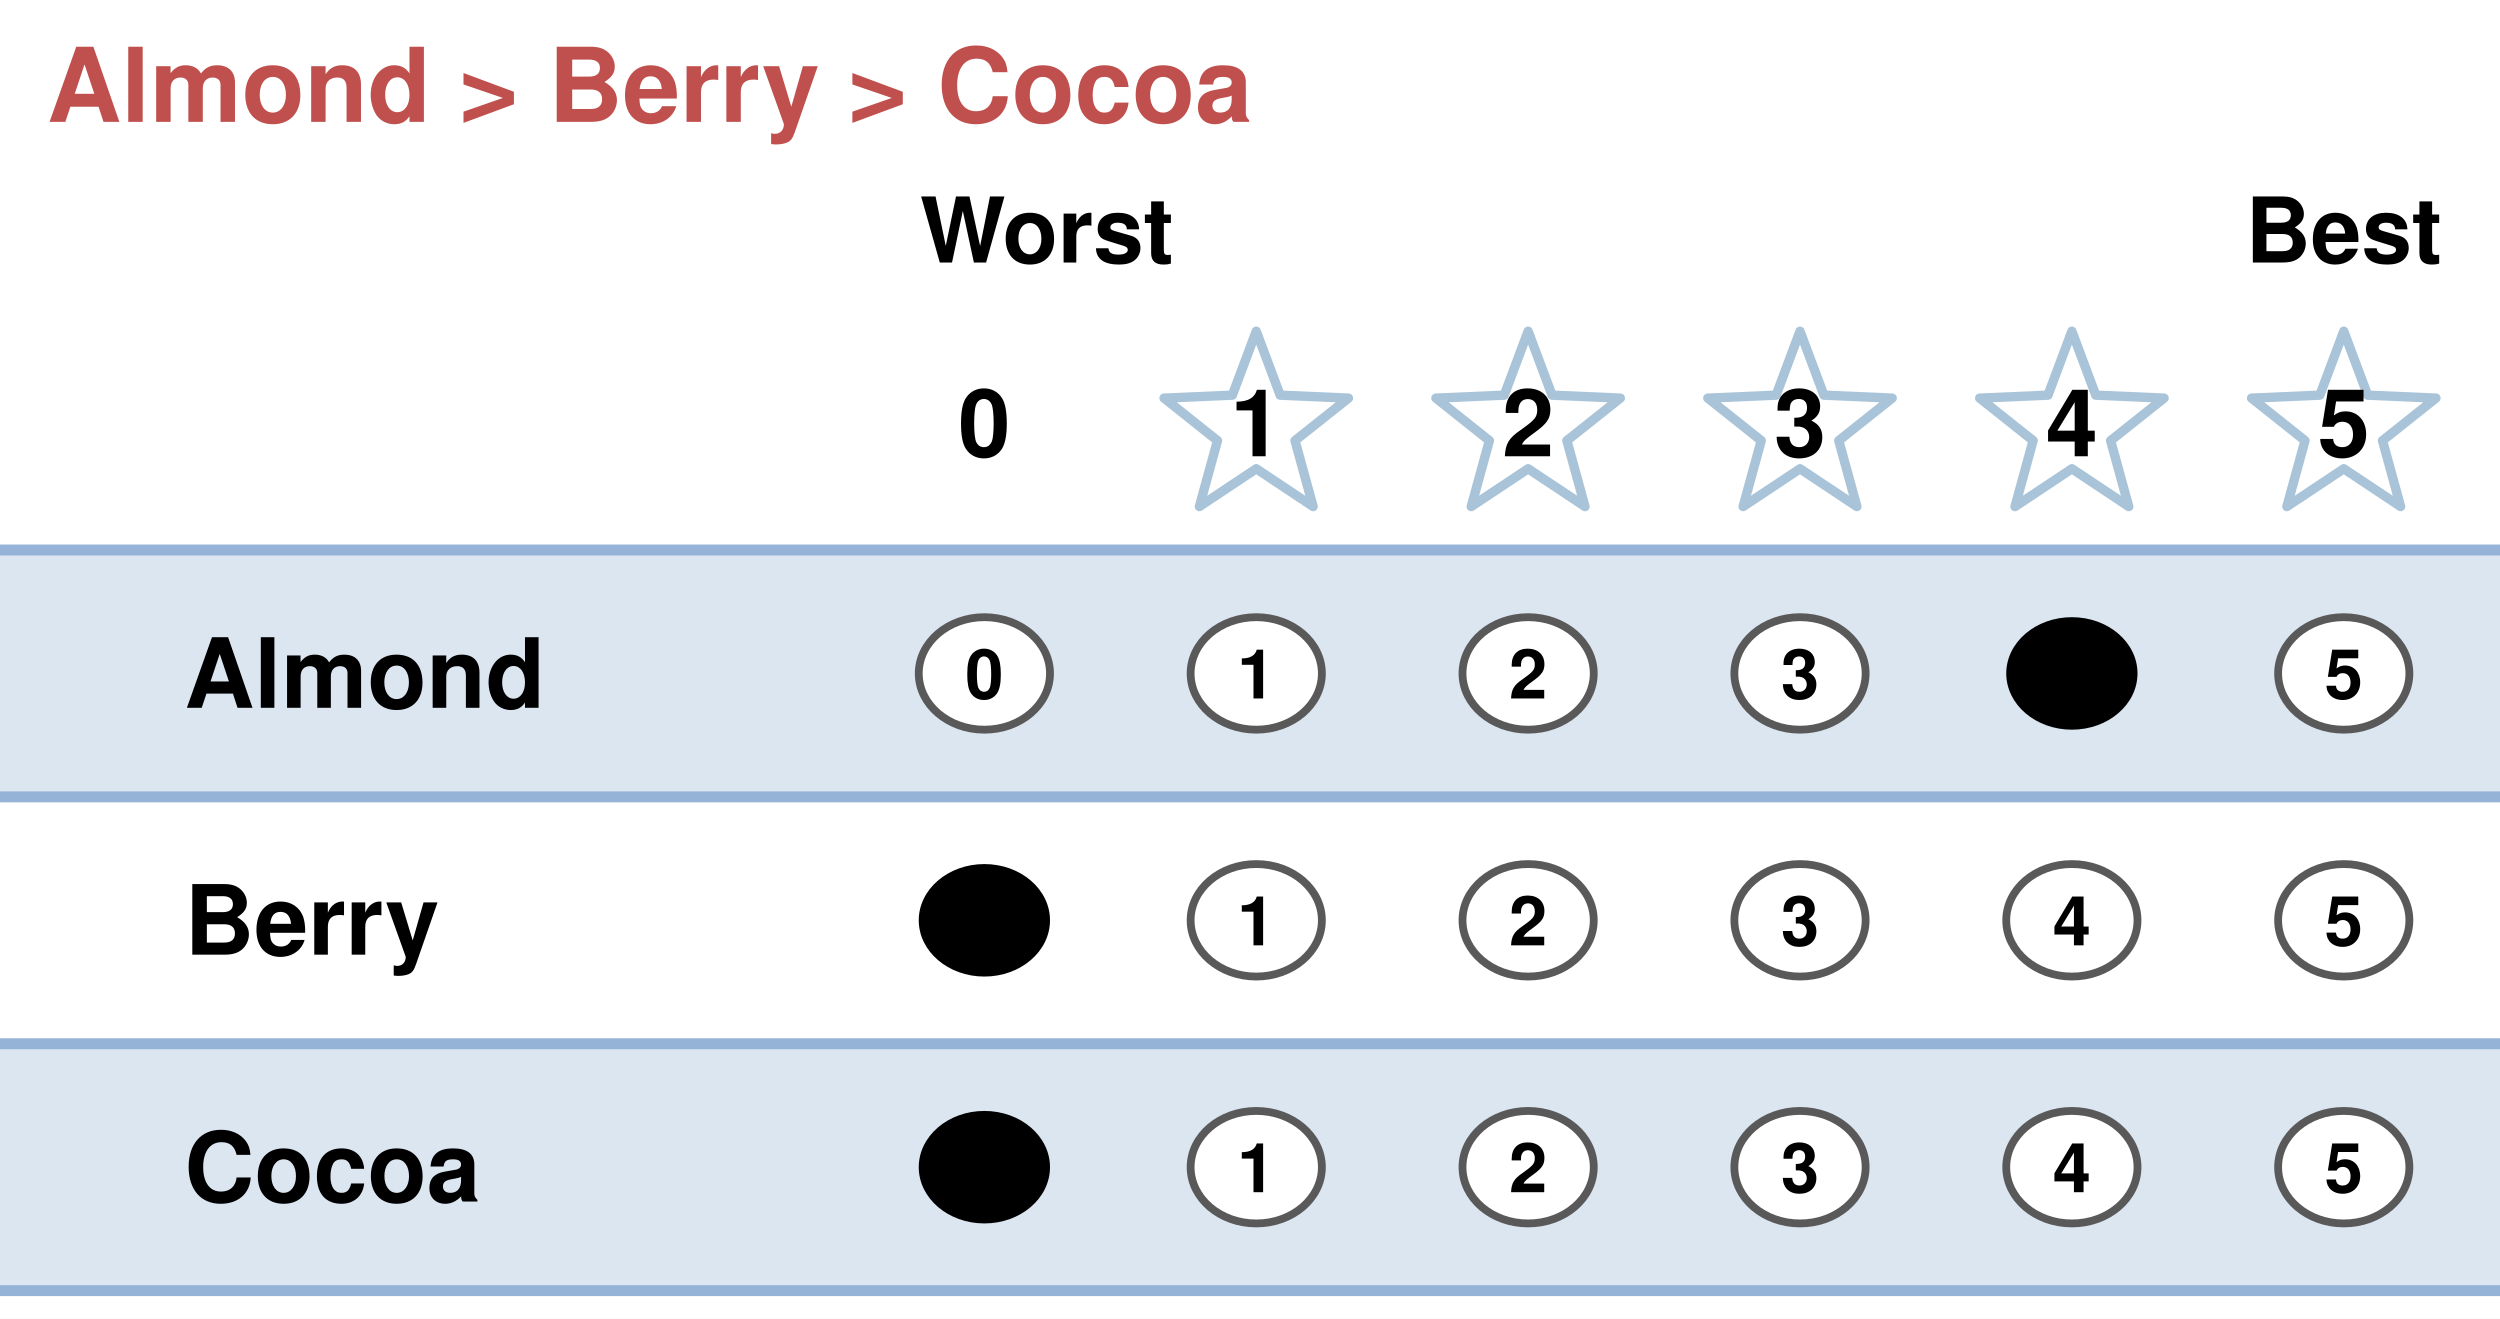
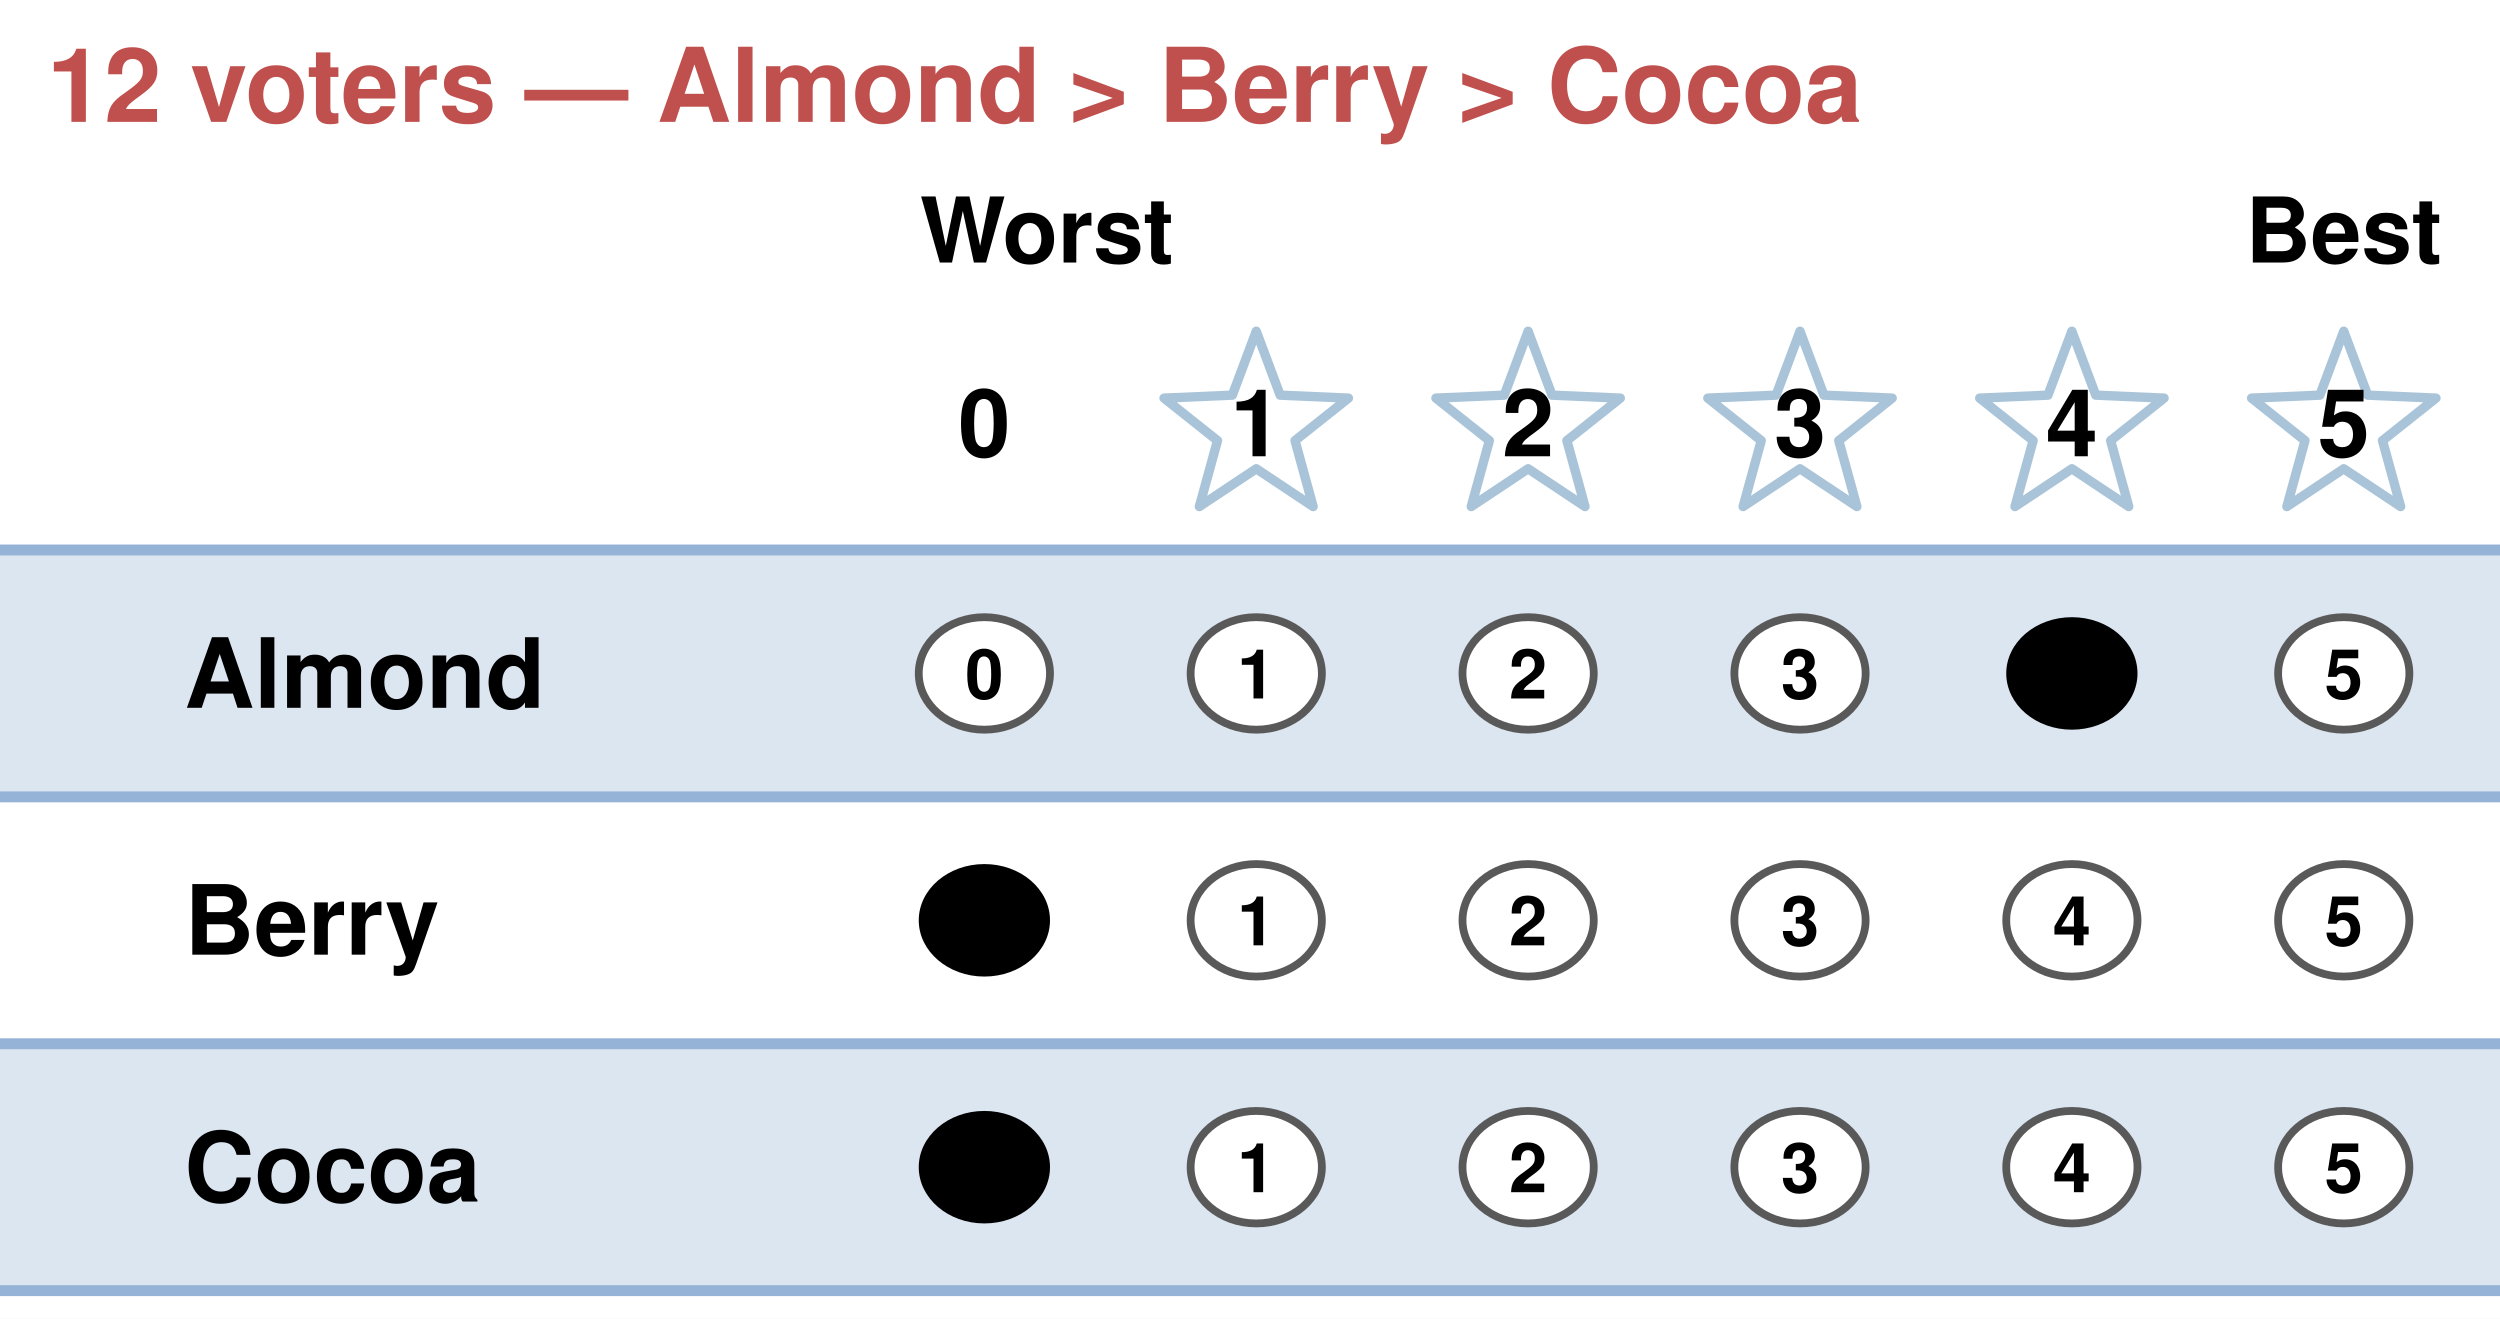
<svg xmlns="http://www.w3.org/2000/svg" viewBox="0 0 1600 844" width="1600" height="844">
  <rect width="1600" height="844" fill="#FFFFFF" />
-   <text x="30" y="78" font-family="Arial Black, Arial Bold, Helvetica, sans-serif" font-size="66" font-weight="bold" fill="#C0504D">Almond &gt; Berry  &gt; Cocoa</text>
+   <text x="30" y="78" font-family="Arial Black, Arial Bold, Helvetica, sans-serif" font-size="66" font-weight="bold" fill="#C0504D">12 voters — Almond &gt; Berry  &gt; Cocoa</text>
  <text x="670" y="168" font-family="Arial Black, Arial Bold, Helvetica, sans-serif" font-size="58" font-weight="bold" fill="#000000" text-anchor="middle">Worst</text>
  <text x="1500" y="168" font-family="Arial Black, Arial Bold, Helvetica, sans-serif" font-size="58" font-weight="bold" fill="#000000" text-anchor="middle">Best</text>
  <text x="630" y="292" font-family="Arial Black, Arial Bold, Helvetica, sans-serif" font-size="60" font-weight="bold" fill="#000000" text-anchor="middle">0</text>
  <path d="M804.0,212.0L819.3,252.9L863.0,254.8L828.8,282.0L840.4,324.2L804.0,300.0L767.6,324.2L779.2,282.0L745.0,254.8L788.7,252.9Z" fill="none" stroke="#A9C4D9" stroke-width="6" stroke-linejoin="round" />
  <text x="804" y="292" font-family="Arial Black, Arial Bold, Helvetica, sans-serif" font-size="60" font-weight="bold" fill="#000000" text-anchor="middle">1</text>
  <path d="M978.0,212.0L993.3,252.9L1037.0,254.8L1002.8,282.0L1014.4,324.2L978.0,300.0L941.6,324.2L953.2,282.0L919.0,254.8L962.7,252.9Z" fill="none" stroke="#A9C4D9" stroke-width="6" stroke-linejoin="round" />
  <text x="978" y="292" font-family="Arial Black, Arial Bold, Helvetica, sans-serif" font-size="60" font-weight="bold" fill="#000000" text-anchor="middle">2</text>
  <path d="M1152.0,212.0L1167.3,252.9L1211.0,254.8L1176.8,282.0L1188.4,324.2L1152.0,300.0L1115.6,324.2L1127.2,282.0L1093.0,254.8L1136.7,252.9Z" fill="none" stroke="#A9C4D9" stroke-width="6" stroke-linejoin="round" />
  <text x="1152" y="292" font-family="Arial Black, Arial Bold, Helvetica, sans-serif" font-size="60" font-weight="bold" fill="#000000" text-anchor="middle">3</text>
  <path d="M1326.0,212.0L1341.3,252.9L1385.0,254.8L1350.8,282.0L1362.4,324.2L1326.0,300.0L1289.6,324.2L1301.2,282.0L1267.0,254.8L1310.7,252.9Z" fill="none" stroke="#A9C4D9" stroke-width="6" stroke-linejoin="round" />
  <text x="1326" y="292" font-family="Arial Black, Arial Bold, Helvetica, sans-serif" font-size="60" font-weight="bold" fill="#000000" text-anchor="middle">4</text>
  <path d="M1500.0,212.0L1515.3,252.9L1559.0,254.8L1524.8,282.0L1536.4,324.2L1500.0,300.0L1463.6,324.2L1475.2,282.0L1441.0,254.8L1484.7,252.9Z" fill="none" stroke="#A9C4D9" stroke-width="6" stroke-linejoin="round" />
  <text x="1500" y="292" font-family="Arial Black, Arial Bold, Helvetica, sans-serif" font-size="60" font-weight="bold" fill="#000000" text-anchor="middle">5</text>
  <rect x="0" y="352" width="1600" height="158" fill="#DCE6F1" />
  <line x1="0" y1="352" x2="1600" y2="352" stroke="#95B3D7" stroke-width="7" />
  <text x="118" y="453.0" font-family="Arial Black, Arial Bold, Helvetica, sans-serif" font-size="62" font-weight="bold" fill="#000000">Almond</text>
  <ellipse cx="630" cy="431.0" rx="42" ry="36" fill="#FFFFFF" stroke="#595959" stroke-width="5" />
  <text x="630" y="447.0" font-family="Arial Black, Arial Bold, Helvetica, sans-serif" font-size="44" font-weight="bold" fill="#000000" text-anchor="middle">0</text>
  <ellipse cx="804" cy="431.0" rx="42" ry="36" fill="#FFFFFF" stroke="#595959" stroke-width="5" />
  <text x="804" y="447.0" font-family="Arial Black, Arial Bold, Helvetica, sans-serif" font-size="44" font-weight="bold" fill="#000000" text-anchor="middle">1</text>
  <ellipse cx="978" cy="431.0" rx="42" ry="36" fill="#FFFFFF" stroke="#595959" stroke-width="5" />
  <text x="978" y="447.0" font-family="Arial Black, Arial Bold, Helvetica, sans-serif" font-size="44" font-weight="bold" fill="#000000" text-anchor="middle">2</text>
  <ellipse cx="1152" cy="431.0" rx="42" ry="36" fill="#FFFFFF" stroke="#595959" stroke-width="5" />
  <text x="1152" y="447.0" font-family="Arial Black, Arial Bold, Helvetica, sans-serif" font-size="44" font-weight="bold" fill="#000000" text-anchor="middle">3</text>
  <ellipse cx="1326" cy="431.0" rx="42" ry="36" fill="#000000" />
  <ellipse cx="1500" cy="431.0" rx="42" ry="36" fill="#FFFFFF" stroke="#595959" stroke-width="5" />
  <text x="1500" y="447.0" font-family="Arial Black, Arial Bold, Helvetica, sans-serif" font-size="44" font-weight="bold" fill="#000000" text-anchor="middle">5</text>
  <line x1="0" y1="510" x2="1600" y2="510" stroke="#95B3D7" stroke-width="7" />
  <text x="118" y="611.0" font-family="Arial Black, Arial Bold, Helvetica, sans-serif" font-size="62" font-weight="bold" fill="#000000">Berry</text>
  <ellipse cx="630" cy="589.0" rx="42" ry="36" fill="#000000" />
  <ellipse cx="804" cy="589.0" rx="42" ry="36" fill="#FFFFFF" stroke="#595959" stroke-width="5" />
  <text x="804" y="605.0" font-family="Arial Black, Arial Bold, Helvetica, sans-serif" font-size="44" font-weight="bold" fill="#000000" text-anchor="middle">1</text>
  <ellipse cx="978" cy="589.0" rx="42" ry="36" fill="#FFFFFF" stroke="#595959" stroke-width="5" />
  <text x="978" y="605.0" font-family="Arial Black, Arial Bold, Helvetica, sans-serif" font-size="44" font-weight="bold" fill="#000000" text-anchor="middle">2</text>
  <ellipse cx="1152" cy="589.0" rx="42" ry="36" fill="#FFFFFF" stroke="#595959" stroke-width="5" />
  <text x="1152" y="605.0" font-family="Arial Black, Arial Bold, Helvetica, sans-serif" font-size="44" font-weight="bold" fill="#000000" text-anchor="middle">3</text>
  <ellipse cx="1326" cy="589.0" rx="42" ry="36" fill="#FFFFFF" stroke="#595959" stroke-width="5" />
  <text x="1326" y="605.0" font-family="Arial Black, Arial Bold, Helvetica, sans-serif" font-size="44" font-weight="bold" fill="#000000" text-anchor="middle">4</text>
  <ellipse cx="1500" cy="589.0" rx="42" ry="36" fill="#FFFFFF" stroke="#595959" stroke-width="5" />
  <text x="1500" y="605.0" font-family="Arial Black, Arial Bold, Helvetica, sans-serif" font-size="44" font-weight="bold" fill="#000000" text-anchor="middle">5</text>
  <rect x="0" y="668" width="1600" height="158" fill="#DCE6F1" />
  <line x1="0" y1="668" x2="1600" y2="668" stroke="#95B3D7" stroke-width="7" />
  <text x="118" y="769.0" font-family="Arial Black, Arial Bold, Helvetica, sans-serif" font-size="62" font-weight="bold" fill="#000000">Cocoa</text>
  <ellipse cx="630" cy="747.0" rx="42" ry="36" fill="#000000" />
  <ellipse cx="804" cy="747.0" rx="42" ry="36" fill="#FFFFFF" stroke="#595959" stroke-width="5" />
  <text x="804" y="763.0" font-family="Arial Black, Arial Bold, Helvetica, sans-serif" font-size="44" font-weight="bold" fill="#000000" text-anchor="middle">1</text>
  <ellipse cx="978" cy="747.0" rx="42" ry="36" fill="#FFFFFF" stroke="#595959" stroke-width="5" />
  <text x="978" y="763.0" font-family="Arial Black, Arial Bold, Helvetica, sans-serif" font-size="44" font-weight="bold" fill="#000000" text-anchor="middle">2</text>
  <ellipse cx="1152" cy="747.0" rx="42" ry="36" fill="#FFFFFF" stroke="#595959" stroke-width="5" />
  <text x="1152" y="763.0" font-family="Arial Black, Arial Bold, Helvetica, sans-serif" font-size="44" font-weight="bold" fill="#000000" text-anchor="middle">3</text>
  <ellipse cx="1326" cy="747.0" rx="42" ry="36" fill="#FFFFFF" stroke="#595959" stroke-width="5" />
  <text x="1326" y="763.0" font-family="Arial Black, Arial Bold, Helvetica, sans-serif" font-size="44" font-weight="bold" fill="#000000" text-anchor="middle">4</text>
  <ellipse cx="1500" cy="747.0" rx="42" ry="36" fill="#FFFFFF" stroke="#595959" stroke-width="5" />
  <text x="1500" y="763.0" font-family="Arial Black, Arial Bold, Helvetica, sans-serif" font-size="44" font-weight="bold" fill="#000000" text-anchor="middle">5</text>
  <line x1="0" y1="826" x2="1600" y2="826" stroke="#95B3D7" stroke-width="7" />
</svg>
